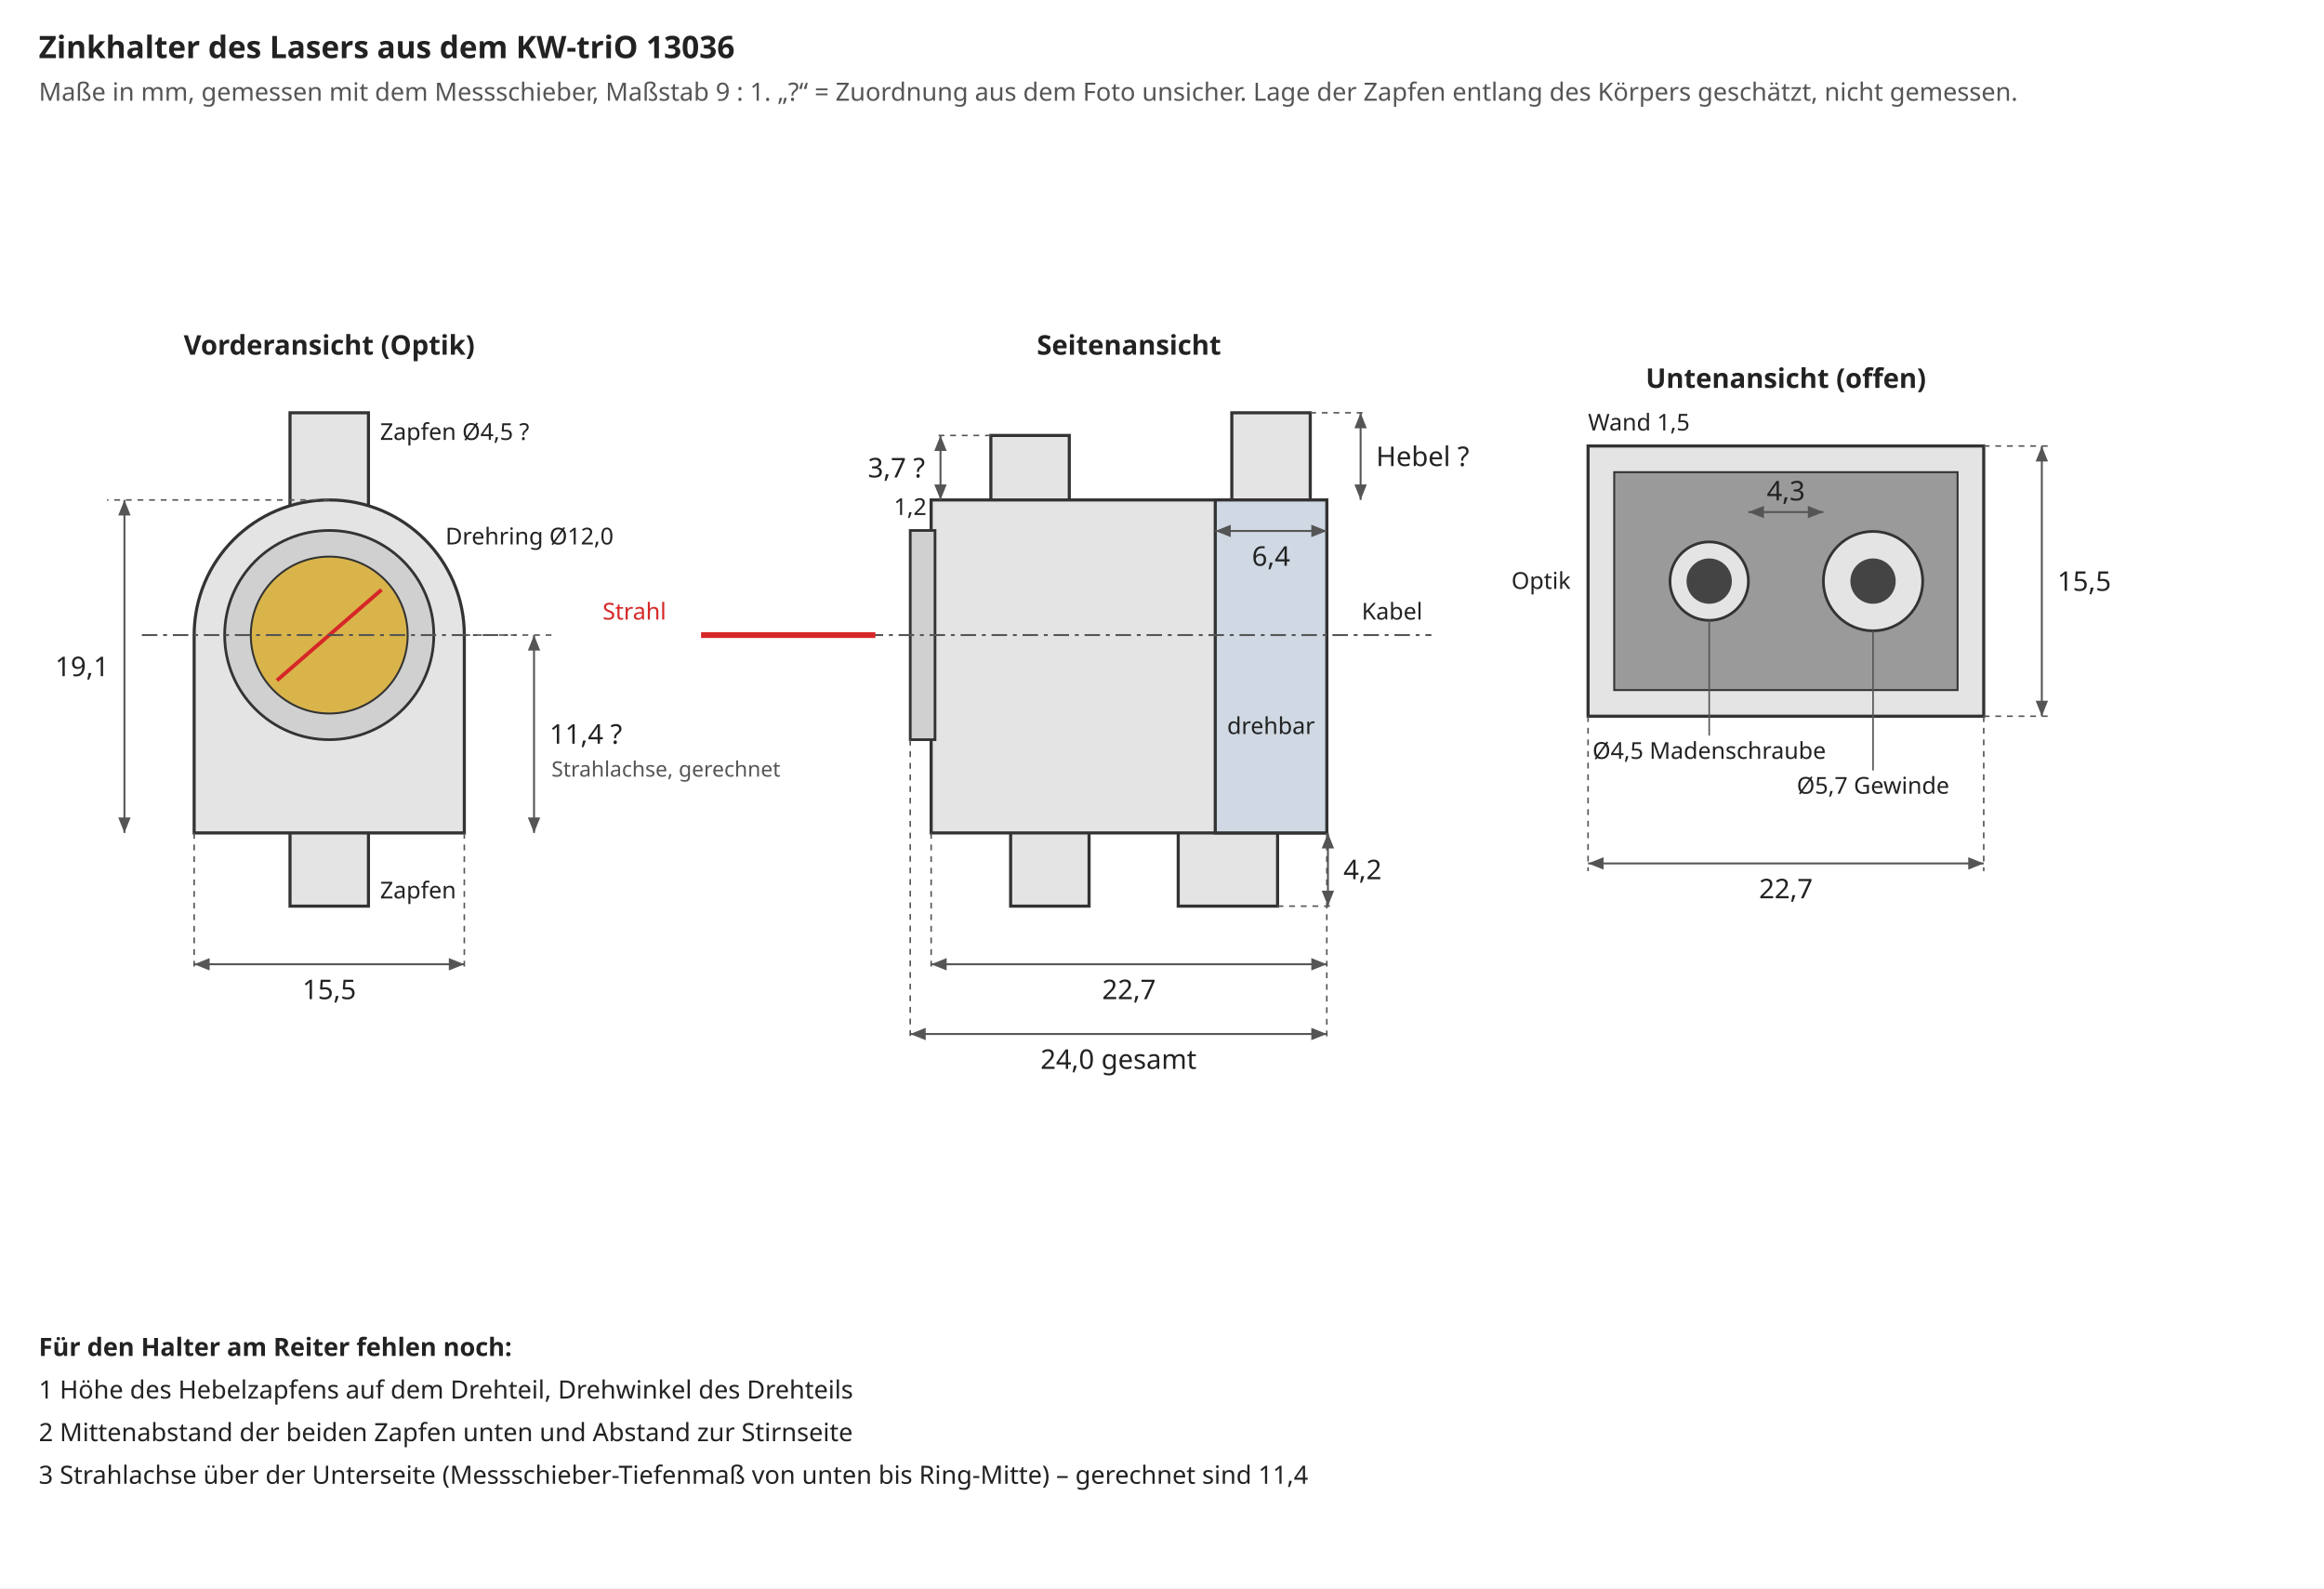
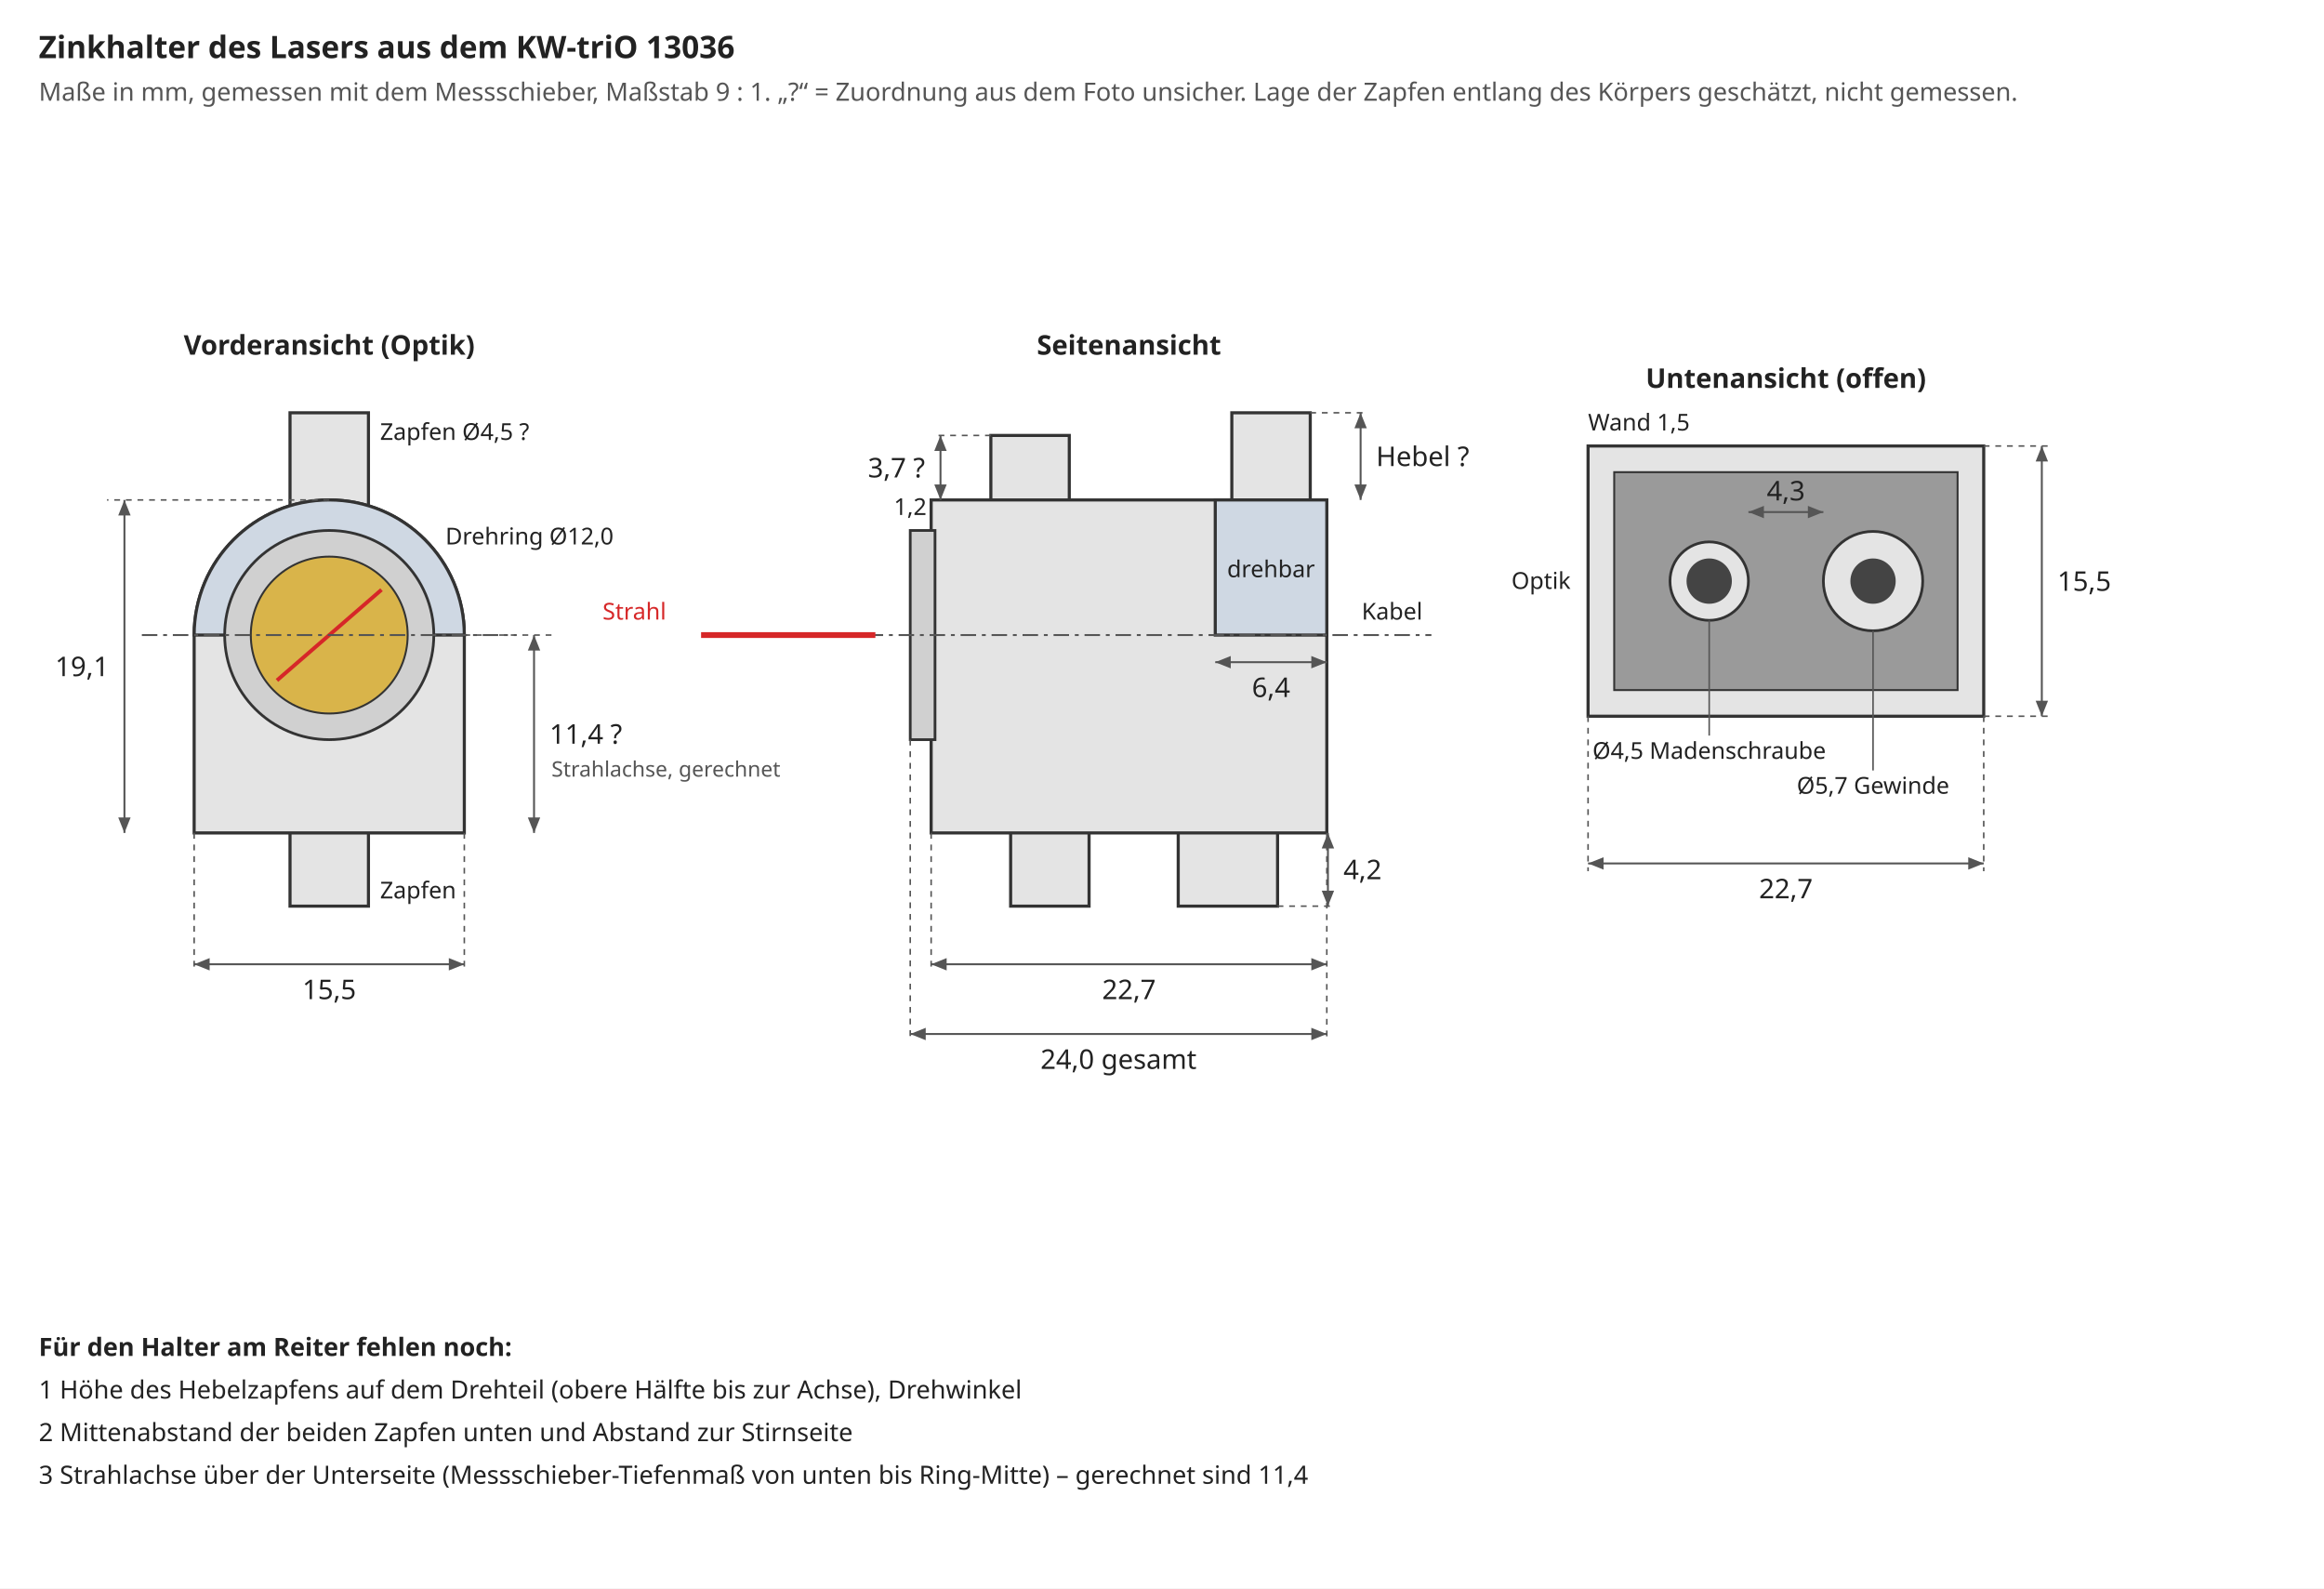
<svg xmlns="http://www.w3.org/2000/svg" width="1200" height="820" viewBox="0 0 1200 820" font-family="sans-serif" font-size="14" fill="#222">
  <rect width="100%" height="100%" fill="white" />
  <defs>
    <marker id="pfeil" viewBox="0 0 10 10" refX="10" refY="5" markerWidth="8" markerHeight="8" orient="auto">
      <path d="M0,1 L10,5 L0,9 z" fill="#555" />
    </marker>
    <marker id="pfeil0" viewBox="0 0 10 10" refX="0" refY="5" markerWidth="8" markerHeight="8" orient="auto">
      <path d="M10,1 L0,5 L10,9 z" fill="#555" />
    </marker>
  </defs>
  <text x="20" y="30" font-size="16" font-weight="bold">Zinkhalter des Lasers aus dem KW-triO 13036</text>
  <text x="20" y="52" font-size="13" fill="#555">Maße in mm, gemessen mit dem Messschieber, Maßstab 9 : 1. „?“ = Zuordnung aus dem Foto unsicher. Lage der Zapfen entlang des Körpers geschätzt, nicht gemessen.</text>
  <rect x="149.75" y="213.1" width="40.5" height="49.0" fill="#e4e4e4" stroke="#333" stroke-width="1.6" />
  <rect x="149.75" y="426.0" width="40.5" height="41.8" fill="#e4e4e4" stroke="#333" stroke-width="1.6" />
  <path d="M100.25,430.0 L100.25,327.85 A69.75,69.75 0 0 1 239.75,327.85 L239.75,430.0 Z" fill="#e4e4e4" stroke="#333" stroke-width="1.6" />
+   <path d="M100.25,327.85 A69.75,69.75 0 0 1 239.75,327.85 Z" fill="#cfd8e3" stroke="#333" stroke-width="1.6" />
  <circle cx="170.0" cy="327.85" r="54.0" fill="#d0d0d0" stroke="#333" stroke-width="1.4" />
  <circle cx="170.0" cy="327.85" r="40.5" fill="#d9b44a" stroke="#333" />
  <line x1="143.0" y1="351.25" x2="197.0" y2="304.45" stroke="#d62728" stroke-width="2" />
  <line x1="73.25" y1="327.85" x2="266.75" y2="327.85" stroke="#555" stroke-dasharray="8,3,2,3" />
  <text x="170.0" y="183.1" text-anchor="middle" font-weight="bold">Vorderansicht (Optik)</text>
  <line x1="100.25" y1="497.8" x2="239.75" y2="497.8" stroke="#555" marker-start="url(#pfeil0)" marker-end="url(#pfeil)" />
  <text x="170.0" y="515.8" text-anchor="middle">15,5</text>
  <line x1="100.25" y1="430.0" x2="100.25" y2="501.8" stroke="#555" stroke-width="0.8" stroke-dasharray="3,3" />
  <line x1="239.75" y1="430.0" x2="239.75" y2="501.8" stroke="#555" stroke-width="0.8" stroke-dasharray="3,3" />
  <line x1="170.0" y1="258.1" x2="55.25" y2="258.1" stroke="#555" stroke-width="0.8" stroke-dasharray="3,3" />
  <line x1="64.25" y1="430.0" x2="64.25" y2="258.1" stroke="#555" marker-start="url(#pfeil0)" marker-end="url(#pfeil)" />
  <text x="56.25" y="349.05" text-anchor="end">19,1</text>
  <line x1="239.75" y1="327.85" x2="284.75" y2="327.85" stroke="#555" stroke-width="0.8" stroke-dasharray="3,3" />
  <line x1="275.75" y1="430.0" x2="275.75" y2="327.85" stroke="#555" marker-start="url(#pfeil0)" marker-end="url(#pfeil)" />
  <text x="283.75" y="383.925" text-anchor="start">11,4 ?</text>
  <text x="284.75" y="400.925" font-size="11" fill="#555">Strahlachse, gerechnet</text>
  <text x="230.0" y="281.05" font-size="12">Drehring Ø12,0</text>
  <text x="196.25" y="227.1" font-size="12">Zapfen Ø4,5 ?</text>
  <text x="196.25" y="463.8" font-size="12">Zapfen</text>
  <rect x="511.625" y="224.8" width="40.5" height="37.3" fill="#e4e4e4" stroke="#333" stroke-width="1.6" />
  <rect x="636.05" y="213.1" width="40.5" height="49.0" fill="#e4e4e4" stroke="#333" stroke-width="1.6" />
  <rect x="521.84" y="426.0" width="40.5" height="41.8" fill="#e4e4e4" stroke="#333" stroke-width="1.6" />
  <rect x="608.375" y="426.0" width="51.3" height="41.8" fill="#e4e4e4" stroke="#333" stroke-width="1.6" />
  <rect x="480.8" y="258.1" width="204.3" height="171.9" fill="#e4e4e4" stroke="#333" stroke-width="1.6" />
-   <rect x="627.5" y="258.1" width="57.6" height="171.9" fill="#cfd8e3" stroke="#333" stroke-width="1.6" />
-   <text x="656.3" y="378.925" text-anchor="middle" font-size="12">drehbar</text>
+   <rect x="627.5" y="258.1" width="57.6" height="69.75" fill="#cfd8e3" stroke="#333" stroke-width="1.6" />
+   <text x="656.3" y="297.975" text-anchor="middle" font-size="12">drehbar</text>
  <rect x="470.0" y="273.85" width="12.8" height="108.0" fill="#d0d0d0" stroke="#333" stroke-width="1.4" />
  <line x1="416.0" y1="327.85" x2="739.1" y2="327.85" stroke="#555" stroke-dasharray="8,3,2,3" />
  <line x1="362.0" y1="327.85" x2="452.0" y2="327.85" stroke="#d62728" stroke-width="3" />
  <text x="582.95" y="183.1" text-anchor="middle" font-weight="bold">Seitenansicht</text>
  <text x="703.1" y="319.85" font-size="12">Kabel</text>
  <text x="344.0" y="319.85" font-size="12" text-anchor="end" fill="#d62728">Strahl</text>
  <line x1="480.8" y1="430.0" x2="480.8" y2="501.8" stroke="#555" stroke-width="0.8" stroke-dasharray="3,3" />
  <line x1="685.1" y1="430.0" x2="685.1" y2="537.8" stroke="#555" stroke-width="0.8" stroke-dasharray="3,3" />
  <line x1="480.8" y1="497.8" x2="685.1" y2="497.8" stroke="#555" marker-start="url(#pfeil0)" marker-end="url(#pfeil)" />
  <text x="582.95" y="515.8" text-anchor="middle">22,7</text>
  <line x1="470.0" y1="381.85" x2="470.0" y2="537.8" stroke="#555" stroke-width="0.8" stroke-dasharray="3,3" />
  <line x1="470.0" y1="533.8" x2="685.1" y2="533.8" stroke="#555" marker-start="url(#pfeil0)" marker-end="url(#pfeil)" />
  <text x="577.55" y="551.8" text-anchor="middle">24,0 gesamt</text>
  <text x="470.0" y="265.85" font-size="12" text-anchor="middle">1,2</text>
  <line x1="676.55" y1="213.1" x2="706.55" y2="213.1" stroke="#555" stroke-width="0.8" stroke-dasharray="3,3" />
  <line x1="702.55" y1="258.1" x2="702.55" y2="213.1" stroke="#555" marker-start="url(#pfeil0)" marker-end="url(#pfeil)" />
  <text x="710.55" y="240.6" text-anchor="start">Hebel ?</text>
-   <line x1="627.5" y1="274.1" x2="685.1" y2="274.1" stroke="#555" marker-start="url(#pfeil0)" marker-end="url(#pfeil)" />
-   <text x="656.3" y="292.1" text-anchor="middle">6,4</text>
+   <line x1="627.5" y1="341.85" x2="685.1" y2="341.85" stroke="#555" marker-start="url(#pfeil0)" marker-end="url(#pfeil)" />
+   <text x="656.3" y="359.85" text-anchor="middle">6,4</text>
  <line x1="511.625" y1="224.8" x2="481.625" y2="224.8" stroke="#555" stroke-width="0.8" stroke-dasharray="3,3" />
  <line x1="485.625" y1="258.1" x2="485.625" y2="224.8" stroke="#555" marker-start="url(#pfeil0)" marker-end="url(#pfeil)" />
  <text x="477.625" y="246.45" text-anchor="end">3,7 ?</text>
  <line x1="659.675" y1="467.8" x2="689.675" y2="467.8" stroke="#555" stroke-width="0.8" stroke-dasharray="3,3" />
  <line x1="685.675" y1="430.0" x2="685.675" y2="467.8" stroke="#555" marker-start="url(#pfeil0)" marker-end="url(#pfeil)" />
  <text x="693.675" y="453.9" text-anchor="start">4,2</text>
  <text x="922.15" y="200.25" text-anchor="middle" font-weight="bold">Untenansicht (offen)</text>
  <rect x="820.0" y="230.25" width="204.3" height="139.5" fill="#e4e4e4" stroke="#333" stroke-width="1.6" />
  <rect x="833.5" y="243.75" width="177.3" height="112.5" fill="#9a9a9a" stroke="#333" />
  <circle cx="882.55" cy="300.0" r="20.25" fill="#e4e4e4" stroke="#333" stroke-width="1.4" />
  <circle cx="882.55" cy="300.0" r="11.7" fill="#444" />
  <line x1="882.55" y1="320.25" x2="882.55" y2="379.75" stroke="#555" stroke-width="0.8" />
  <text x="882.55" y="391.75" text-anchor="middle" font-size="12">Ø4,5 Madenschraube</text>
  <circle cx="967.15" cy="300.0" r="25.65" fill="#e4e4e4" stroke="#333" stroke-width="1.4" />
  <circle cx="967.15" cy="300.0" r="11.7" fill="#444" />
  <line x1="967.15" y1="325.65" x2="967.15" y2="397.75" stroke="#555" stroke-width="0.8" />
  <text x="967.15" y="409.75" text-anchor="middle" font-size="12">Ø5,7 Gewinde</text>
  <line x1="902.8" y1="264.35" x2="941.5" y2="264.35" stroke="#555" marker-start="url(#pfeil0)" marker-end="url(#pfeil)" />
  <text x="922.15" y="258.35" text-anchor="middle">4,3</text>
  <line x1="820.0" y1="445.75" x2="1024.3" y2="445.75" stroke="#555" marker-start="url(#pfeil0)" marker-end="url(#pfeil)" />
  <text x="922.15" y="463.75" text-anchor="middle">22,7</text>
  <line x1="820.0" y1="369.75" x2="820.0" y2="449.75" stroke="#555" stroke-width="0.8" stroke-dasharray="3,3" />
  <line x1="1024.3" y1="369.75" x2="1024.3" y2="449.75" stroke="#555" stroke-width="0.8" stroke-dasharray="3,3" />
  <line x1="1024.3" y1="230.25" x2="1058.3" y2="230.25" stroke="#555" stroke-width="0.8" stroke-dasharray="3,3" />
  <line x1="1024.3" y1="369.75" x2="1058.3" y2="369.75" stroke="#555" stroke-width="0.8" stroke-dasharray="3,3" />
  <line x1="1054.3" y1="230.25" x2="1054.3" y2="369.75" stroke="#555" marker-start="url(#pfeil0)" marker-end="url(#pfeil)" />
  <text x="1062.3" y="305.0" text-anchor="start">15,5</text>
  <text x="820.0" y="222.25" font-size="12">Wand 1,5</text>
  <text x="811.0" y="304.0" font-size="12" text-anchor="end">Optik</text>
  <text x="20" y="700" font-size="13" font-weight="bold">Für den Halter am Reiter fehlen noch:</text>
-   <text x="20" y="722" font-size="13">1  Höhe des Hebelzapfens auf dem Drehteil, Drehwinkel des Drehteils</text>
+   <text x="20" y="722" font-size="13">1  Höhe des Hebelzapfens auf dem Drehteil (obere Hälfte bis zur Achse), Drehwinkel</text>
  <text x="20" y="744" font-size="13">2  Mittenabstand der beiden Zapfen unten und Abstand zur Stirnseite</text>
  <text x="20" y="766" font-size="13">3  Strahlachse über der Unterseite (Messschieber-Tiefenmaß von unten bis Ring-Mitte) – gerechnet sind 11,4</text>
</svg>
